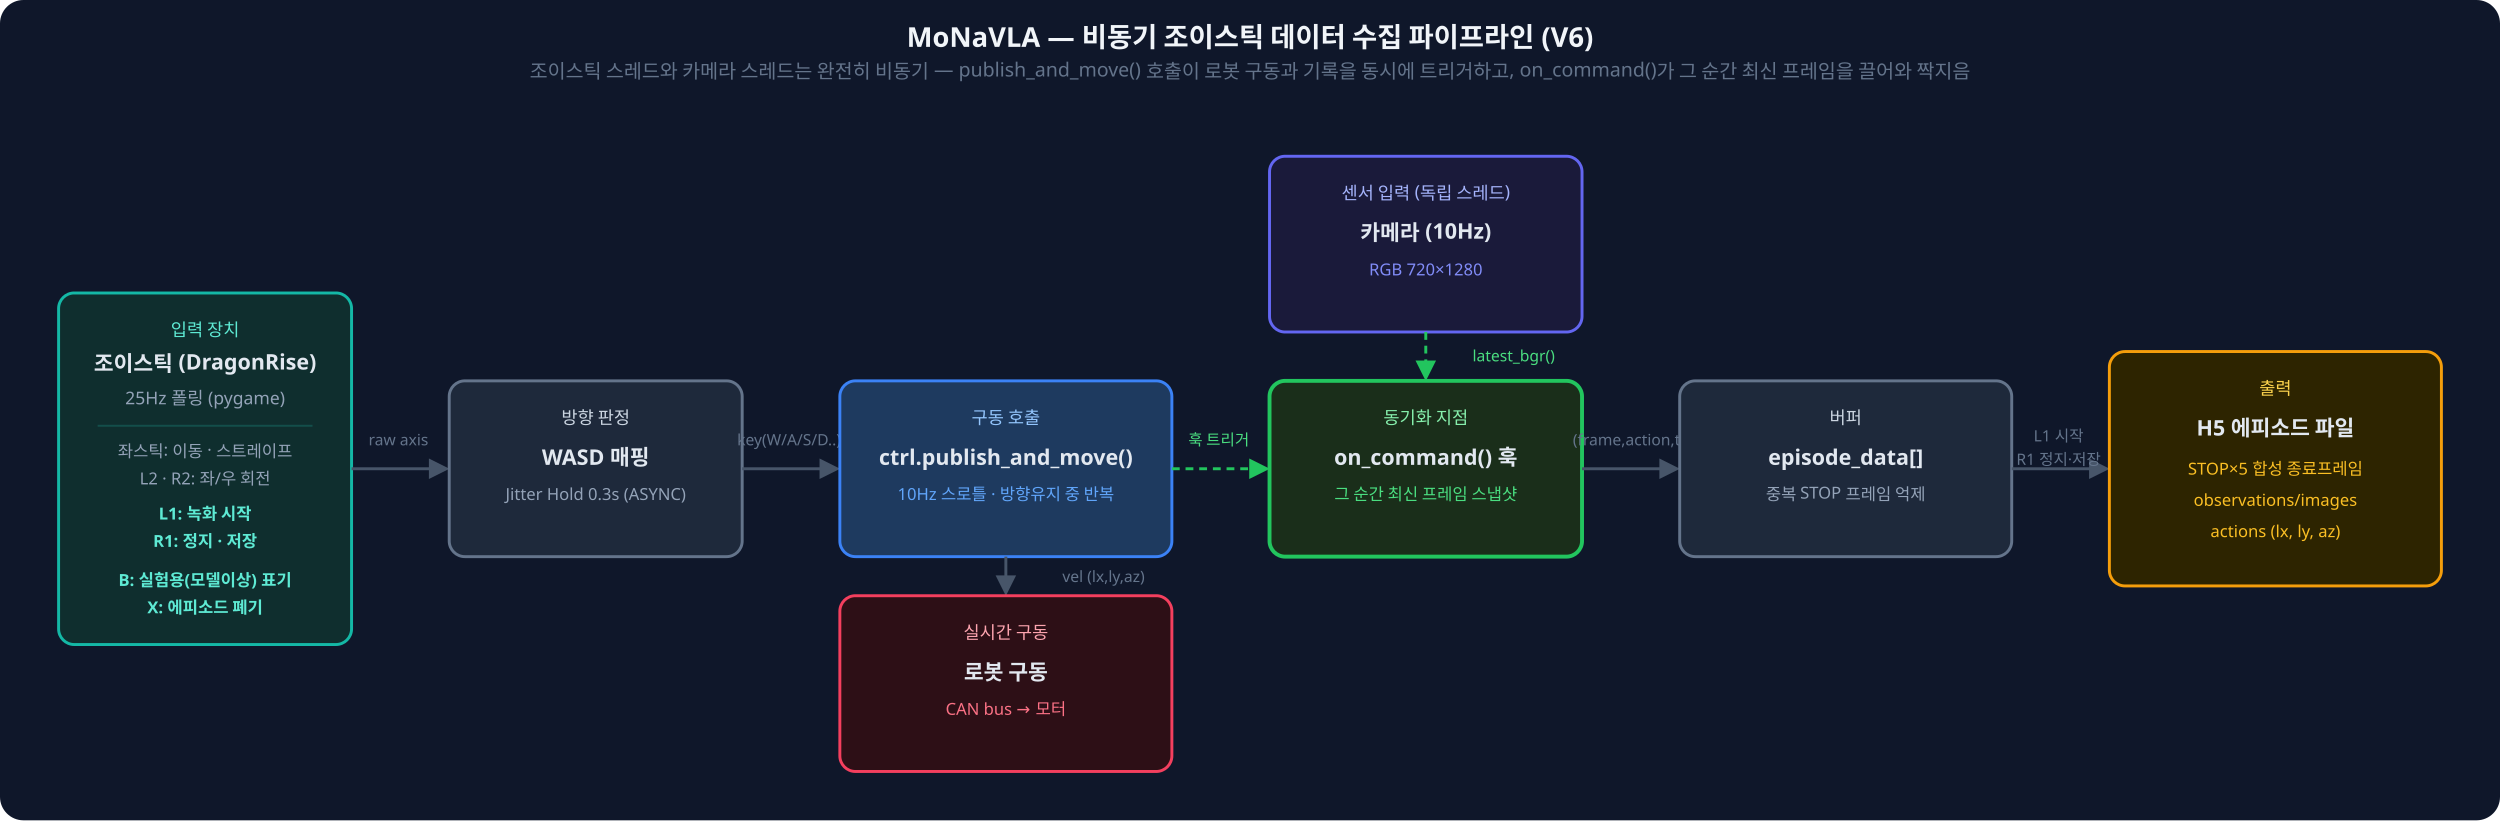
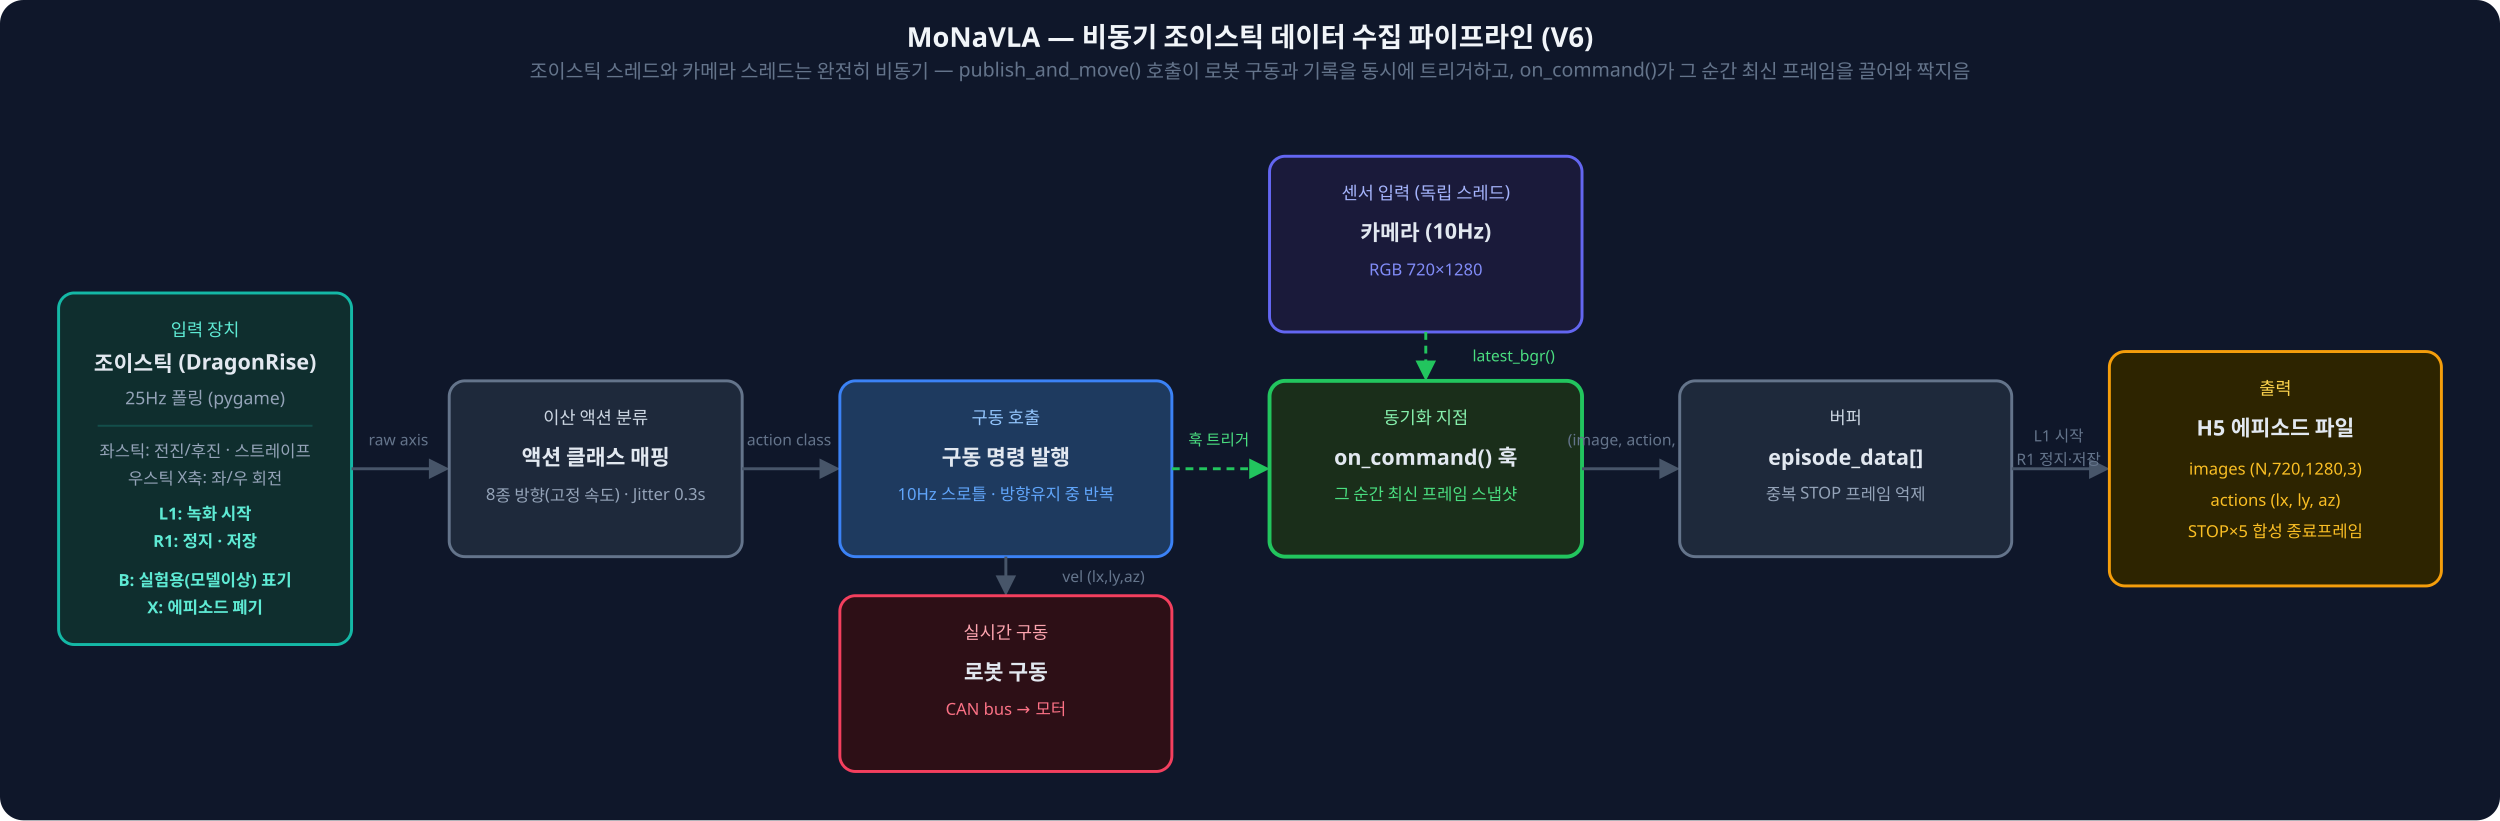
<svg xmlns="http://www.w3.org/2000/svg" viewBox="0 0 1280 420" width="1280" height="420" style="font-family:system-ui,sans-serif;background:#0f172a">
  <defs>
    <marker id="arr" viewBox="0 0 10 10" refX="8" refY="5" markerWidth="7" markerHeight="7" orient="auto-start-reverse">
      <path d="M0,0 L10,5 L0,10 z" fill="#475569" />
    </marker>
    <marker id="arr-g" viewBox="0 0 10 10" refX="8" refY="5" markerWidth="7" markerHeight="7" orient="auto-start-reverse">
      <path d="M0,0 L10,5 L0,10 z" fill="#22c55e" />
    </marker>
  </defs>
  <rect width="1280" height="420" fill="#0f172a" rx="12" />
  <text x="640" y="24" text-anchor="middle" fill="#f1f5f9" font-size="14" font-weight="700">MoNaVLA — 비동기 조이스틱 데이터 수집 파이프라인 (V6)</text>
  <text x="640" y="40" text-anchor="middle" fill="#64748b" font-size="10">조이스틱 스레드와 카메라 스레드는 완전히 비동기 — publish_and_move() 호출이 로봇 구동과 기록을 동시에 트리거하고, on_command()가 그 순간 최신 프레임을 끌어와 짝지음</text>
  <rect x="30" y="150" width="150" height="180" rx="8" fill="#0f2e2e" stroke="#14b8a6" stroke-width="1.5" />
  <text x="105" y="172" text-anchor="middle" fill="#5eead4" font-size="9">입력 장치</text>
  <text x="105" y="190" text-anchor="middle" fill="#e2e8f0" font-size="11" font-weight="700">조이스틱 (DragonRise)</text>
  <text x="105" y="207" text-anchor="middle" fill="#94a3b8" font-size="9">25Hz 폴링 (pygame)</text>
  <line x1="50" y1="218" x2="160" y2="218" stroke="#134e4a" stroke-width="1" />
-   <text x="105" y="234" text-anchor="middle" fill="#94a3b8" font-size="8.5">좌스틱: 이동 · 스트레이프</text>
-   <text x="105" y="248" text-anchor="middle" fill="#94a3b8" font-size="8.5">L2 · R2: 좌/우 회전</text>
+   <text x="105" y="234" text-anchor="middle" fill="#94a3b8" font-size="8.5">좌스틱: 전진/후진 · 스트레이프</text>
+   <text x="105" y="248" text-anchor="middle" fill="#94a3b8" font-size="8.5">우스틱 X축: 좌/우 회전</text>
  <text x="105" y="266" text-anchor="middle" fill="#5eead4" font-size="8.5" font-weight="600">L1: 녹화 시작</text>
  <text x="105" y="280" text-anchor="middle" fill="#5eead4" font-size="8.5" font-weight="600">R1: 정지 · 저장</text>
  <text x="105" y="300" text-anchor="middle" fill="#5eead4" font-size="8.5" font-weight="600">B: 실험용(모델이상) 표기</text>
  <text x="105" y="314" text-anchor="middle" fill="#5eead4" font-size="8.5" font-weight="600">X: 에피소드 폐기</text>
  <line x1="180" y1="240" x2="228" y2="240" stroke="#475569" stroke-width="1.5" marker-end="url(#arr)" />
  <text x="204" y="228" text-anchor="middle" fill="#64748b" font-size="8">raw axis</text>
  <rect x="230" y="195" width="150" height="90" rx="8" fill="#1e293b" stroke="#64748b" stroke-width="1.5" />
-   <text x="305" y="217" text-anchor="middle" fill="#cbd5e1" font-size="9">방향 판정</text>
-   <text x="305" y="238" text-anchor="middle" fill="#e2e8f0" font-size="11" font-weight="700">WASD 매핑</text>
-   <text x="305" y="256" text-anchor="middle" fill="#94a3b8" font-size="8.5">Jitter Hold 0.3s (ASYNC)</text>
+   <text x="305" y="217" text-anchor="middle" fill="#cbd5e1" font-size="9">이산 액션 분류</text>
+   <text x="305" y="238" text-anchor="middle" fill="#e2e8f0" font-size="11" font-weight="700">액션 클래스 매핑</text>
+   <text x="305" y="256" text-anchor="middle" fill="#94a3b8" font-size="8.5">8종 방향(고정 속도) · Jitter 0.3s</text>
  <line x1="380" y1="240" x2="428" y2="240" stroke="#475569" stroke-width="1.5" marker-end="url(#arr)" />
-   <text x="404" y="228" text-anchor="middle" fill="#64748b" font-size="8">key(W/A/S/D..)</text>
+   <text x="404" y="228" text-anchor="middle" fill="#64748b" font-size="8">action class</text>
  <rect x="430" y="195" width="170" height="90" rx="8" fill="#1e3a5f" stroke="#3b82f6" stroke-width="1.5" />
  <text x="515" y="217" text-anchor="middle" fill="#93c5fd" font-size="9">구동 호출</text>
-   <text x="515" y="238" text-anchor="middle" fill="#e2e8f0" font-size="11" font-weight="700">ctrl.publish_and_move()</text>
+   <text x="515" y="238" text-anchor="middle" fill="#e2e8f0" font-size="11" font-weight="700">구동 명령 발행</text>
  <text x="515" y="256" text-anchor="middle" fill="#60a5fa" font-size="8.5">10Hz 스로틀 · 방향유지 중 반복</text>
  <line x1="515" y1="285" x2="515" y2="303" stroke="#475569" stroke-width="1.5" marker-end="url(#arr)" />
  <text x="565" y="298" text-anchor="middle" fill="#64748b" font-size="8">vel (lx,ly,az)</text>
  <rect x="430" y="305" width="170" height="90" rx="8" fill="#2d0f16" stroke="#f43f5e" stroke-width="1.5" />
  <text x="515" y="327" text-anchor="middle" fill="#fda4af" font-size="9">실시간 구동</text>
  <text x="515" y="348" text-anchor="middle" fill="#e2e8f0" font-size="11" font-weight="700">로봇 구동</text>
  <text x="515" y="366" text-anchor="middle" fill="#fb7185" font-size="8.5">CAN bus → 모터</text>
  <line x1="600" y1="240" x2="648" y2="240" stroke="#22c55e" stroke-width="1.5" stroke-dasharray="4,3" marker-end="url(#arr-g)" />
  <text x="624" y="228" text-anchor="middle" fill="#4ade80" font-size="8">훅 트리거</text>
  <rect x="650" y="80" width="160" height="90" rx="8" fill="#1a1a3a" stroke="#6366f1" stroke-width="1.5" />
  <text x="730" y="102" text-anchor="middle" fill="#a5b4fc" font-size="9">센서 입력 (독립 스레드)</text>
  <text x="730" y="123" text-anchor="middle" fill="#e2e8f0" font-size="11" font-weight="700">카메라 (10Hz)</text>
  <text x="730" y="141" text-anchor="middle" fill="#818cf8" font-size="8.5">RGB 720×1280</text>
  <line x1="730" y1="170" x2="730" y2="193" stroke="#22c55e" stroke-width="1.5" stroke-dasharray="4,3" marker-end="url(#arr-g)" />
  <text x="775" y="185" text-anchor="middle" fill="#4ade80" font-size="8">latest_bgr()</text>
  <rect x="650" y="195" width="160" height="90" rx="8" fill="#1a2e1a" stroke="#22c55e" stroke-width="2" />
  <text x="730" y="217" text-anchor="middle" fill="#86efac" font-size="9">동기화 지점</text>
  <text x="730" y="238" text-anchor="middle" fill="#e2e8f0" font-size="11" font-weight="700">on_command() 훅</text>
  <text x="730" y="256" text-anchor="middle" fill="#4ade80" font-size="8.5">그 순간 최신 프레임 스냅샷</text>
  <line x1="810" y1="240" x2="858" y2="240" stroke="#475569" stroke-width="1.5" marker-end="url(#arr)" />
-   <text x="834" y="228" text-anchor="middle" fill="#64748b" font-size="8">(frame,action,t)</text>
+   <text x="834" y="228" text-anchor="middle" fill="#64748b" font-size="8">(image, action, t)</text>
  <rect x="860" y="195" width="170" height="90" rx="8" fill="#1e293b" stroke="#64748b" stroke-width="1.5" />
  <text x="945" y="217" text-anchor="middle" fill="#cbd5e1" font-size="9">버퍼</text>
  <text x="945" y="238" text-anchor="middle" fill="#e2e8f0" font-size="11" font-weight="700">episode_data[]</text>
  <text x="945" y="256" text-anchor="middle" fill="#94a3b8" font-size="8.5">중복 STOP 프레임 억제</text>
  <line x1="1030" y1="240" x2="1078" y2="240" stroke="#475569" stroke-width="1.5" marker-end="url(#arr)" />
  <text x="1054" y="226" text-anchor="middle" fill="#64748b" font-size="8">L1 시작</text>
  <text x="1054" y="238" text-anchor="middle" fill="#64748b" font-size="8">R1 정지·저장</text>
  <rect x="1080" y="180" width="170" height="120" rx="8" fill="#2d2400" stroke="#f59e0b" stroke-width="1.5" />
  <text x="1165" y="202" text-anchor="middle" fill="#fcd34d" font-size="9">출력</text>
  <text x="1165" y="223" text-anchor="middle" fill="#e2e8f0" font-size="11" font-weight="700">H5 에피소드 파일</text>
-   <text x="1165" y="243" text-anchor="middle" fill="#fbbf24" font-size="8.5">STOP×5 합성 종료프레임</text>
-   <text x="1165" y="259" text-anchor="middle" fill="#fbbf24" font-size="8.5">observations/images</text>
-   <text x="1165" y="275" text-anchor="middle" fill="#fbbf24" font-size="8.5">actions (lx, ly, az)</text>
+   <text x="1165" y="243" text-anchor="middle" fill="#fbbf24" font-size="8.5">images (N,720,1280,3)</text>
+   <text x="1165" y="259" text-anchor="middle" fill="#fbbf24" font-size="8.5">actions (lx, ly, az)</text>
+   <text x="1165" y="275" text-anchor="middle" fill="#fbbf24" font-size="8.5">STOP×5 합성 종료프레임</text>
</svg>
